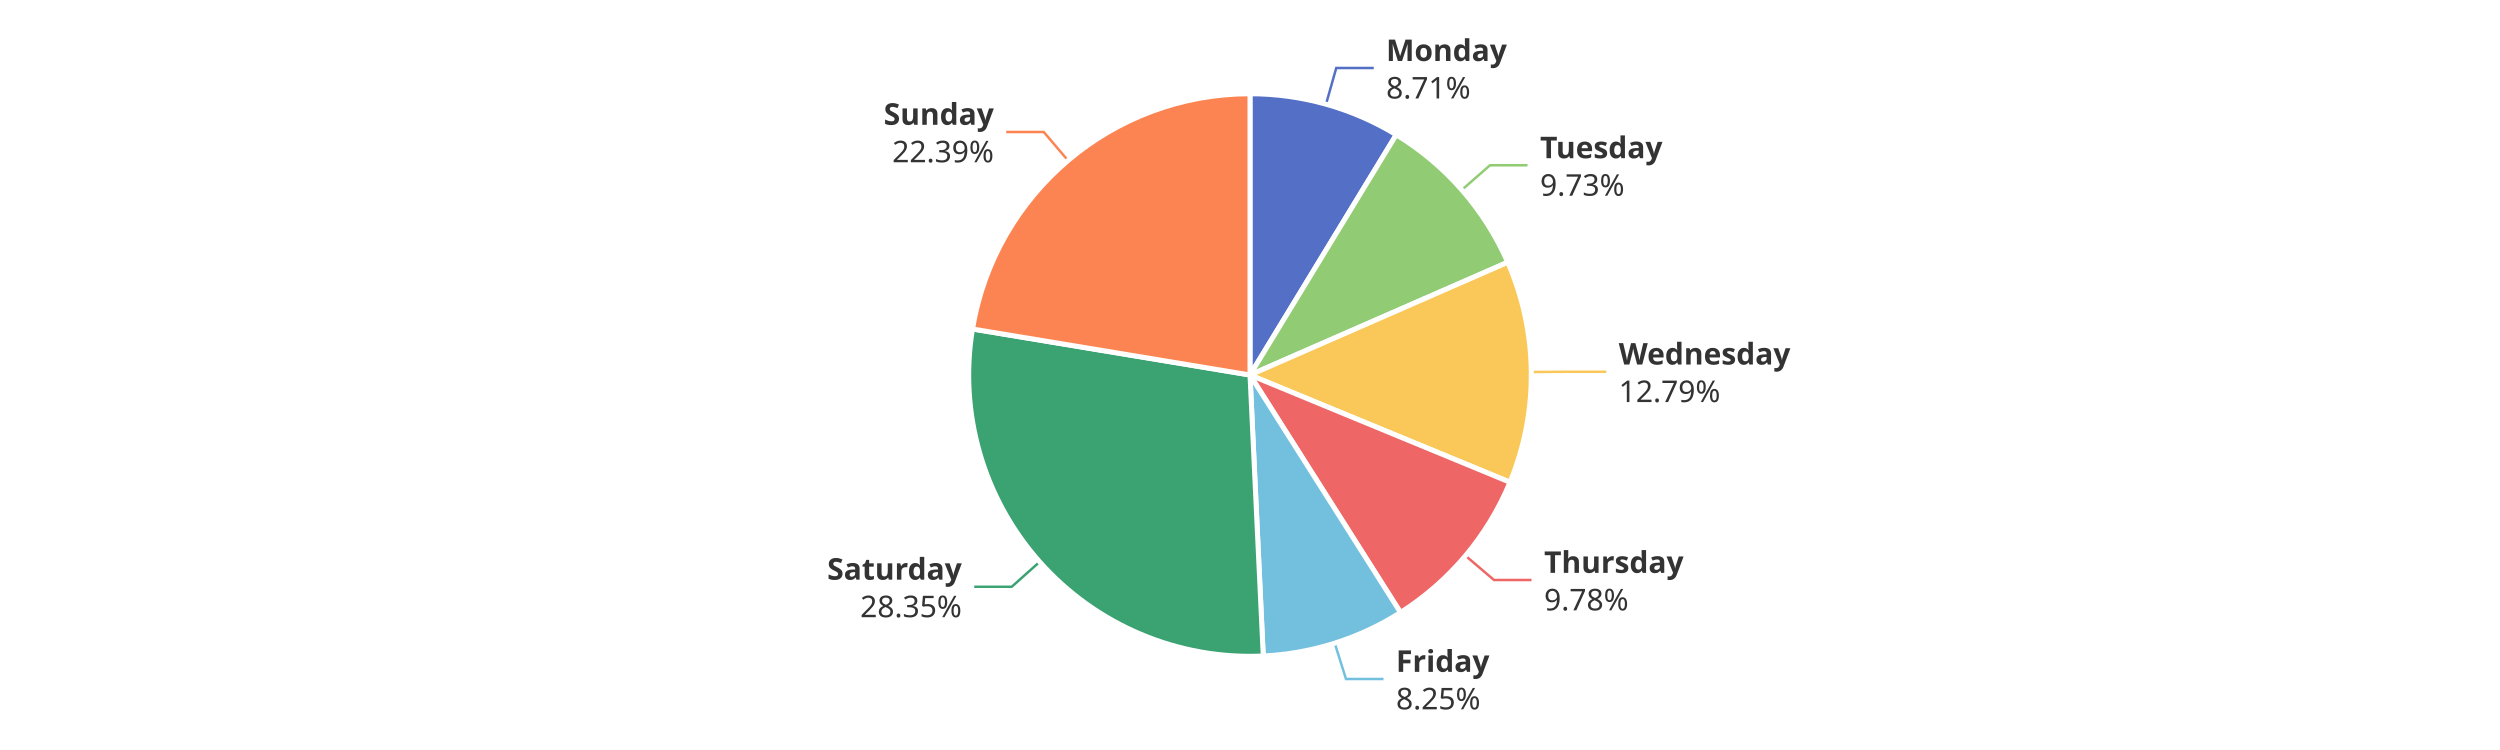
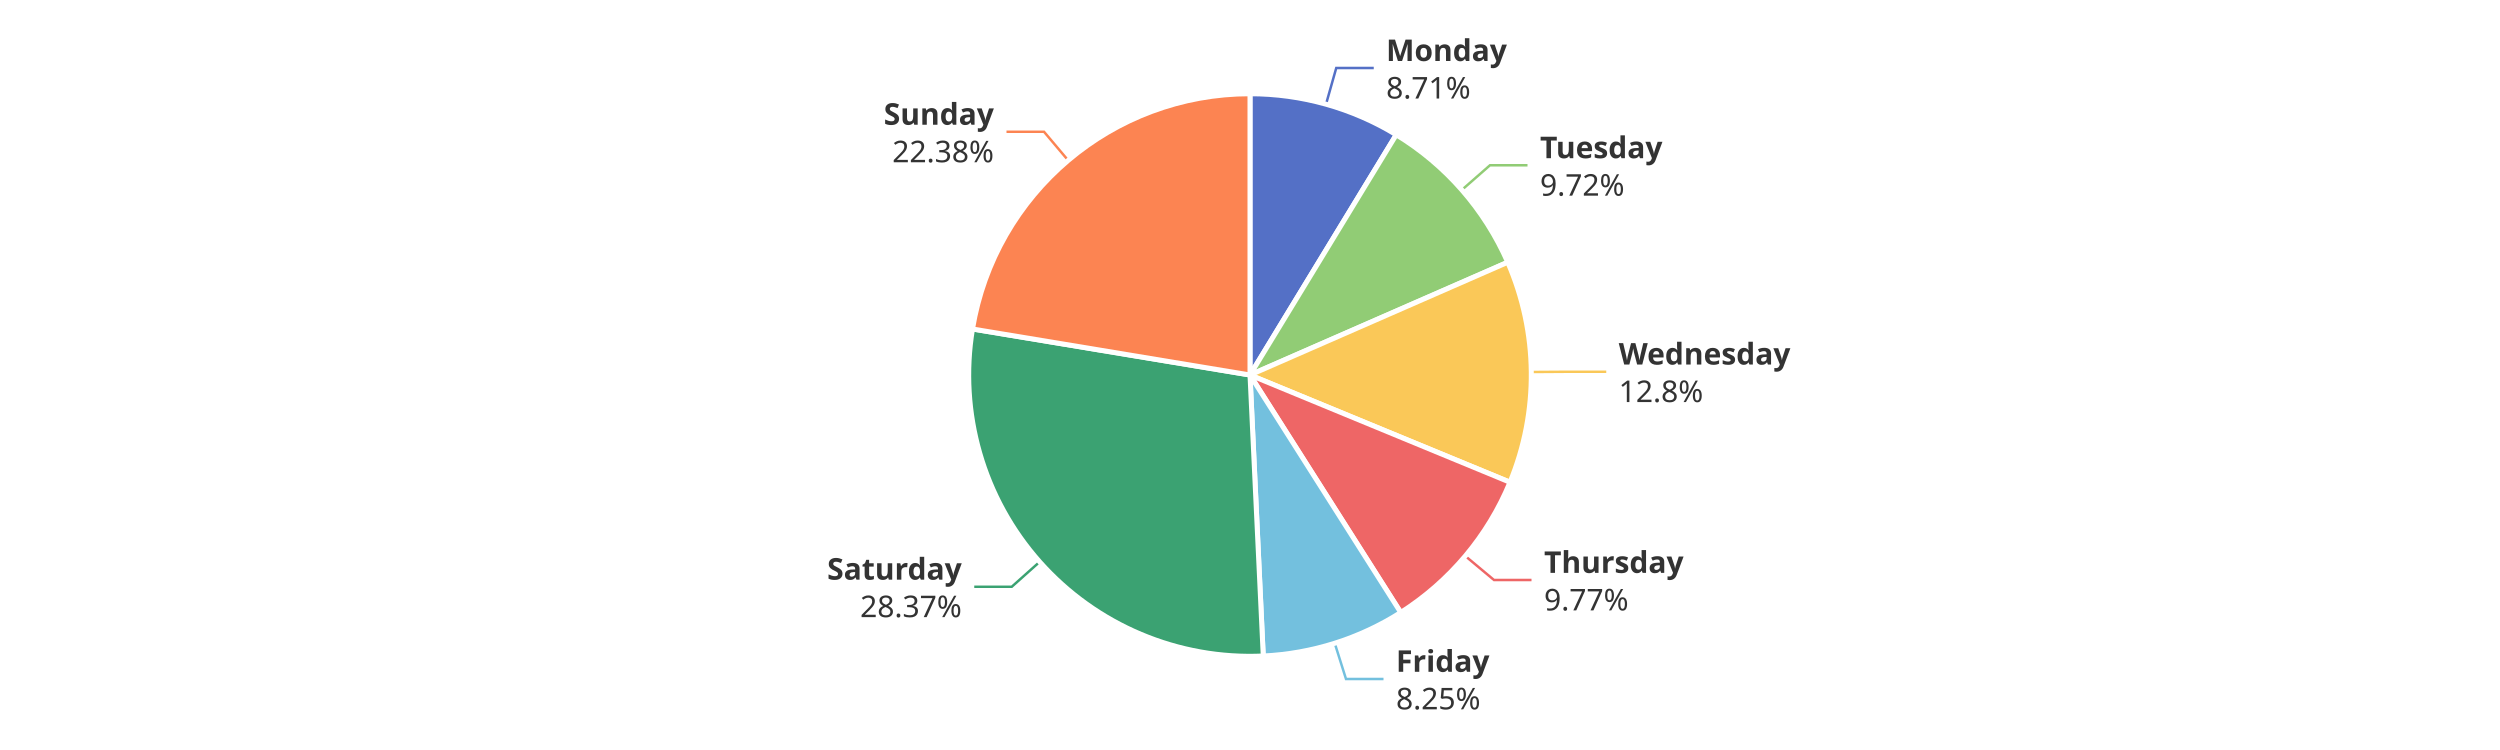
<svg xmlns="http://www.w3.org/2000/svg" width="1000" height="300" version="1.1" baseProfile="full" viewBox="0 0 1000 300">
  <rect width="1000" height="300" x="0" y="0" id="0" fill="#ffffff" />
  <polyline points="530.4 41.7 534.5 27.2 549.5 27.2" fill="none" stroke="#5470c6" />
  <polyline points="584.7 76 596 66.1 611 66.1" fill="none" stroke="#91cc75" />
  <polyline points="612.5 148.8 627.5 148.7 642.5 148.7" fill="none" stroke="#fac858" />
-   <polyline points="586.2 222.3 597.6 232 612.6 232" fill="none" stroke="#ee6666" />
+   <polyline points="586.1 222.4 597.6 232 612.6 232" fill="none" stroke="#ee6666" />
  <polyline points="533.9 257.3 538.4 271.6 553.4 271.6" fill="none" stroke="#73c0de" />
  <polyline points="415.9 224.7 404.7 234.7 389.7 234.7" fill="none" stroke="#3ba272" />
-   <polyline points="427.2 64.2 417.5 52.8 402.5 52.8" fill="none" stroke="#fc8452" />
+   <polyline points="427.3 64.2 417.6 52.7 402.6 52.7" fill="none" stroke="#fc8452" />
  <path d="M500 37.5A112.5 112.5 0 0 1 558.5 53.9L500 150Z" fill="#5470c6" stroke="#fff" stroke-width="2" stroke-linejoin="round" />
  <path d="M558.5 53.9A112.5 112.5 0 0 1 603.1 104.9L500 150Z" fill="#91cc75" stroke="#fff" stroke-width="2" stroke-linejoin="round" />
  <path d="M603.1 104.9A112.5 112.5 0 0 1 604 192.9L500 150Z" fill="#fac858" stroke="#fff" stroke-width="2" stroke-linejoin="round" />
-   <path d="M604 192.9A112.5 112.5 0 0 1 560.2 245L500 150Z" fill="#ee6666" stroke="#fff" stroke-width="2" stroke-linejoin="round" />
-   <path d="M560.2 245A112.5 112.5 0 0 1 505.3 262.4L500 150Z" fill="#73c0de" stroke="#fff" stroke-width="2" stroke-linejoin="round" />
+   <path d="M604 192.9A112.5 112.5 0 0 1 560.3 245L500 150Z" fill="#ee6666" stroke="#fff" stroke-width="2" stroke-linejoin="round" />
+   <path d="M560.3 245A112.5 112.5 0 0 1 505.3 262.4L500 150Z" fill="#73c0de" stroke="#fff" stroke-width="2" stroke-linejoin="round" />
  <path d="M505.3 262.4A112.5 112.5 0 0 1 389 131.6L500 150Z" fill="#3ba272" stroke="#fff" stroke-width="2" stroke-linejoin="round" />
  <path d="M389 131.6A112.5 112.5 0 0 1 500 37.5L500 150Z" fill="#fc8452" stroke="#fff" stroke-width="2" stroke-linejoin="round" />
-   <path d="M0 -15l42.8 0l0 30l-42.8 0Z" transform="translate(554.4511 27.2426)" fill="none" />
-   <text dominant-baseline="central" text-anchor="start" style="font-size:12px;font-family:sans-serif;font-weight:bold;" y="-7.5" transform="translate(554.4511 27.2426)" fill="#333" stroke="rgb(255,255,255)" stroke-width="2" paint-order="stroke" stroke-miterlimit="2">Monday</text>
-   <text dominant-baseline="central" text-anchor="start" style="font-size:12px;font-family:sans-serif;" y="7.5" transform="translate(554.4511 27.2426)" fill="#333" stroke="rgb(255,255,255)" stroke-width="2" paint-order="stroke" stroke-miterlimit="2">8.71%</text>
-   <path d="M0 -15l46.2 0l0 30l-46.2 0Z" transform="translate(616.0283 66.1262)" fill="none" />
-   <text dominant-baseline="central" text-anchor="start" style="font-size:12px;font-family:sans-serif;font-weight:bold;" y="-7.5" transform="translate(616.0283 66.1262)" fill="#333" stroke="rgb(255,255,255)" stroke-width="2" paint-order="stroke" stroke-miterlimit="2">Tuesday</text>
-   <text dominant-baseline="central" text-anchor="start" style="font-size:12px;font-family:sans-serif;" y="7.5" transform="translate(616.0283 66.1262)" fill="#333" stroke="rgb(255,255,255)" stroke-width="2" paint-order="stroke" stroke-miterlimit="2">9.73%</text>
-   <path d="M0 -15l63.6 0l0 30l-63.6 0Z" transform="translate(647.4929 148.6583)" fill="none" />
-   <text dominant-baseline="central" text-anchor="start" style="font-size:12px;font-family:sans-serif;font-weight:bold;" y="-7.5" transform="translate(647.4929 148.6583)" fill="#333" stroke="rgb(255,255,255)" stroke-width="2" paint-order="stroke" stroke-miterlimit="2">Wednesday</text>
-   <text dominant-baseline="central" text-anchor="start" style="font-size:12px;font-family:sans-serif;" y="7.5" transform="translate(647.4929 148.6583)" fill="#333" stroke="rgb(255,255,255)" stroke-width="2" paint-order="stroke" stroke-miterlimit="2">12.79%</text>
-   <path d="M0 -15l50.2 0l0 30l-50.2 0Z" transform="translate(617.6435 231.9878)" fill="none" />
-   <text dominant-baseline="central" text-anchor="start" style="font-size:12px;font-family:sans-serif;font-weight:bold;" y="-7.5" transform="translate(617.6435 231.9878)" fill="#333" stroke="rgb(255,255,255)" stroke-width="2" paint-order="stroke" stroke-miterlimit="2">Thursday</text>
-   <text dominant-baseline="central" text-anchor="start" style="font-size:12px;font-family:sans-serif;" y="7.5" transform="translate(617.6435 231.9878)" fill="#333" stroke="rgb(255,255,255)" stroke-width="2" paint-order="stroke" stroke-miterlimit="2">9.78%</text>
-   <path d="M0 -15l34.2 0l0 30l-34.2 0Z" transform="translate(558.4042 271.5787)" fill="none" />
-   <text dominant-baseline="central" text-anchor="start" style="font-size:12px;font-family:sans-serif;font-weight:bold;" y="-7.5" transform="translate(558.4042 271.5787)" fill="#333" stroke="rgb(255,255,255)" stroke-width="2" paint-order="stroke" stroke-miterlimit="2">Friday</text>
-   <text dominant-baseline="central" text-anchor="start" style="font-size:12px;font-family:sans-serif;" y="7.5" transform="translate(558.4042 271.5787)" fill="#333" stroke="rgb(255,255,255)" stroke-width="2" paint-order="stroke" stroke-miterlimit="2">8.25%</text>
-   <path d="M-48.2 -15l48.2 0l0 30l-48.2 0Z" transform="translate(384.7131 234.7152)" fill="none" />
-   <text dominant-baseline="central" text-anchor="end" style="font-size:12px;font-family:sans-serif;font-weight:bold;" y="-7.5" transform="translate(384.7131 234.7152)" fill="#333" stroke="rgb(255,255,255)" stroke-width="2" paint-order="stroke" stroke-miterlimit="2">Saturday</text>
-   <text dominant-baseline="central" text-anchor="end" style="font-size:12px;font-family:sans-serif;" y="7.5" transform="translate(384.7131 234.7152)" fill="#333" stroke="rgb(255,255,255)" stroke-width="2" paint-order="stroke" stroke-miterlimit="2">28.35%</text>
-   <path d="M-40.9 -15l40.9 0l0 30l-40.9 0Z" transform="translate(397.5377 52.7569)" fill="none" />
-   <text dominant-baseline="central" text-anchor="end" style="font-size:12px;font-family:sans-serif;font-weight:bold;" y="-7.5" transform="translate(397.5377 52.7569)" fill="#333" stroke="rgb(255,255,255)" stroke-width="2" paint-order="stroke" stroke-miterlimit="2">Sunday</text>
-   <text dominant-baseline="central" text-anchor="end" style="font-size:12px;font-family:sans-serif;" y="7.5" transform="translate(397.5377 52.7569)" fill="#333" stroke="rgb(255,255,255)" stroke-width="2" paint-order="stroke" stroke-miterlimit="2">22.39%</text>
+   <path d="M0 -15l42.8 0l0 30l-42.8 0Z" transform="translate(554.4578 27.2445)" fill="none" />
+   <text dominant-baseline="central" text-anchor="start" style="font-size:12px;font-family:sans-serif;font-weight:bold;" y="-7.5" transform="translate(554.4578 27.2445)" fill="#333" stroke="rgb(255,255,255)" stroke-width="2" paint-order="stroke" stroke-miterlimit="2">Monday</text>
+   <text dominant-baseline="central" text-anchor="start" style="font-size:12px;font-family:sans-serif;" y="7.5" transform="translate(554.4578 27.2445)" fill="#333" stroke="rgb(255,255,255)" stroke-width="2" paint-order="stroke" stroke-miterlimit="2">8.71%</text>
+   <path d="M0 -15l46.2 0l0 30l-46.2 0Z" transform="translate(616.0162 66.1124)" fill="none" />
+   <text dominant-baseline="central" text-anchor="start" style="font-size:12px;font-family:sans-serif;font-weight:bold;" y="-7.5" transform="translate(616.0162 66.1124)" fill="#333" stroke="rgb(255,255,255)" stroke-width="2" paint-order="stroke" stroke-miterlimit="2">Tuesday</text>
+   <text dominant-baseline="central" text-anchor="start" style="font-size:12px;font-family:sans-serif;" y="7.5" transform="translate(616.0162 66.1124)" fill="#333" stroke="rgb(255,255,255)" stroke-width="2" paint-order="stroke" stroke-miterlimit="2">9.72%</text>
+   <path d="M0 -15l63.6 0l0 30l-63.6 0Z" transform="translate(647.4929 148.658)" fill="none" />
+   <text dominant-baseline="central" text-anchor="start" style="font-size:12px;font-family:sans-serif;font-weight:bold;" y="-7.5" transform="translate(647.4929 148.658)" fill="#333" stroke="rgb(255,255,255)" stroke-width="2" paint-order="stroke" stroke-miterlimit="2">Wednesday</text>
+   <text dominant-baseline="central" text-anchor="start" style="font-size:12px;font-family:sans-serif;" y="7.5" transform="translate(647.4929 148.658)" fill="#333" stroke="rgb(255,255,255)" stroke-width="2" paint-order="stroke" stroke-miterlimit="2">12.8%</text>
+   <path d="M0 -15l50.2 0l0 30l-50.2 0Z" transform="translate(617.632 232.0014)" fill="none" />
+   <text dominant-baseline="central" text-anchor="start" style="font-size:12px;font-family:sans-serif;font-weight:bold;" y="-7.5" transform="translate(617.632 232.0014)" fill="#333" stroke="rgb(255,255,255)" stroke-width="2" paint-order="stroke" stroke-miterlimit="2">Thursday</text>
+   <text dominant-baseline="central" text-anchor="start" style="font-size:12px;font-family:sans-serif;" y="7.5" transform="translate(617.632 232.0014)" fill="#333" stroke="rgb(255,255,255)" stroke-width="2" paint-order="stroke" stroke-miterlimit="2">9.77%</text>
+   <path d="M0 -15l34.2 0l0 30l-34.2 0Z" transform="translate(558.4116 271.5763)" fill="none" />
+   <text dominant-baseline="central" text-anchor="start" style="font-size:12px;font-family:sans-serif;font-weight:bold;" y="-7.5" transform="translate(558.4116 271.5763)" fill="#333" stroke="rgb(255,255,255)" stroke-width="2" paint-order="stroke" stroke-miterlimit="2">Friday</text>
+   <text dominant-baseline="central" text-anchor="start" style="font-size:12px;font-family:sans-serif;" y="7.5" transform="translate(558.4116 271.5763)" fill="#333" stroke="rgb(255,255,255)" stroke-width="2" paint-order="stroke" stroke-miterlimit="2">8.25%</text>
+   <path d="M-48.2 -15l48.2 0l0 30l-48.2 0Z" transform="translate(384.6988 234.6991)" fill="none" />
+   <text dominant-baseline="central" text-anchor="end" style="font-size:12px;font-family:sans-serif;font-weight:bold;" y="-7.5" transform="translate(384.6988 234.6991)" fill="#333" stroke="rgb(255,255,255)" stroke-width="2" paint-order="stroke" stroke-miterlimit="2">Saturday</text>
+   <text dominant-baseline="central" text-anchor="end" style="font-size:12px;font-family:sans-serif;" y="7.5" transform="translate(384.6988 234.6991)" fill="#333" stroke="rgb(255,255,255)" stroke-width="2" paint-order="stroke" stroke-miterlimit="2">28.37%</text>
+   <path d="M-40.9 -15l40.9 0l0 30l-40.9 0Z" transform="translate(397.5546 52.7426)" fill="none" />
+   <text dominant-baseline="central" text-anchor="end" style="font-size:12px;font-family:sans-serif;font-weight:bold;" y="-7.5" transform="translate(397.5546 52.7426)" fill="#333" stroke="rgb(255,255,255)" stroke-width="2" paint-order="stroke" stroke-miterlimit="2">Sunday</text>
+   <text dominant-baseline="central" text-anchor="end" style="font-size:12px;font-family:sans-serif;" y="7.5" transform="translate(397.5546 52.7426)" fill="#333" stroke="rgb(255,255,255)" stroke-width="2" paint-order="stroke" stroke-miterlimit="2">22.38%</text>
</svg>
